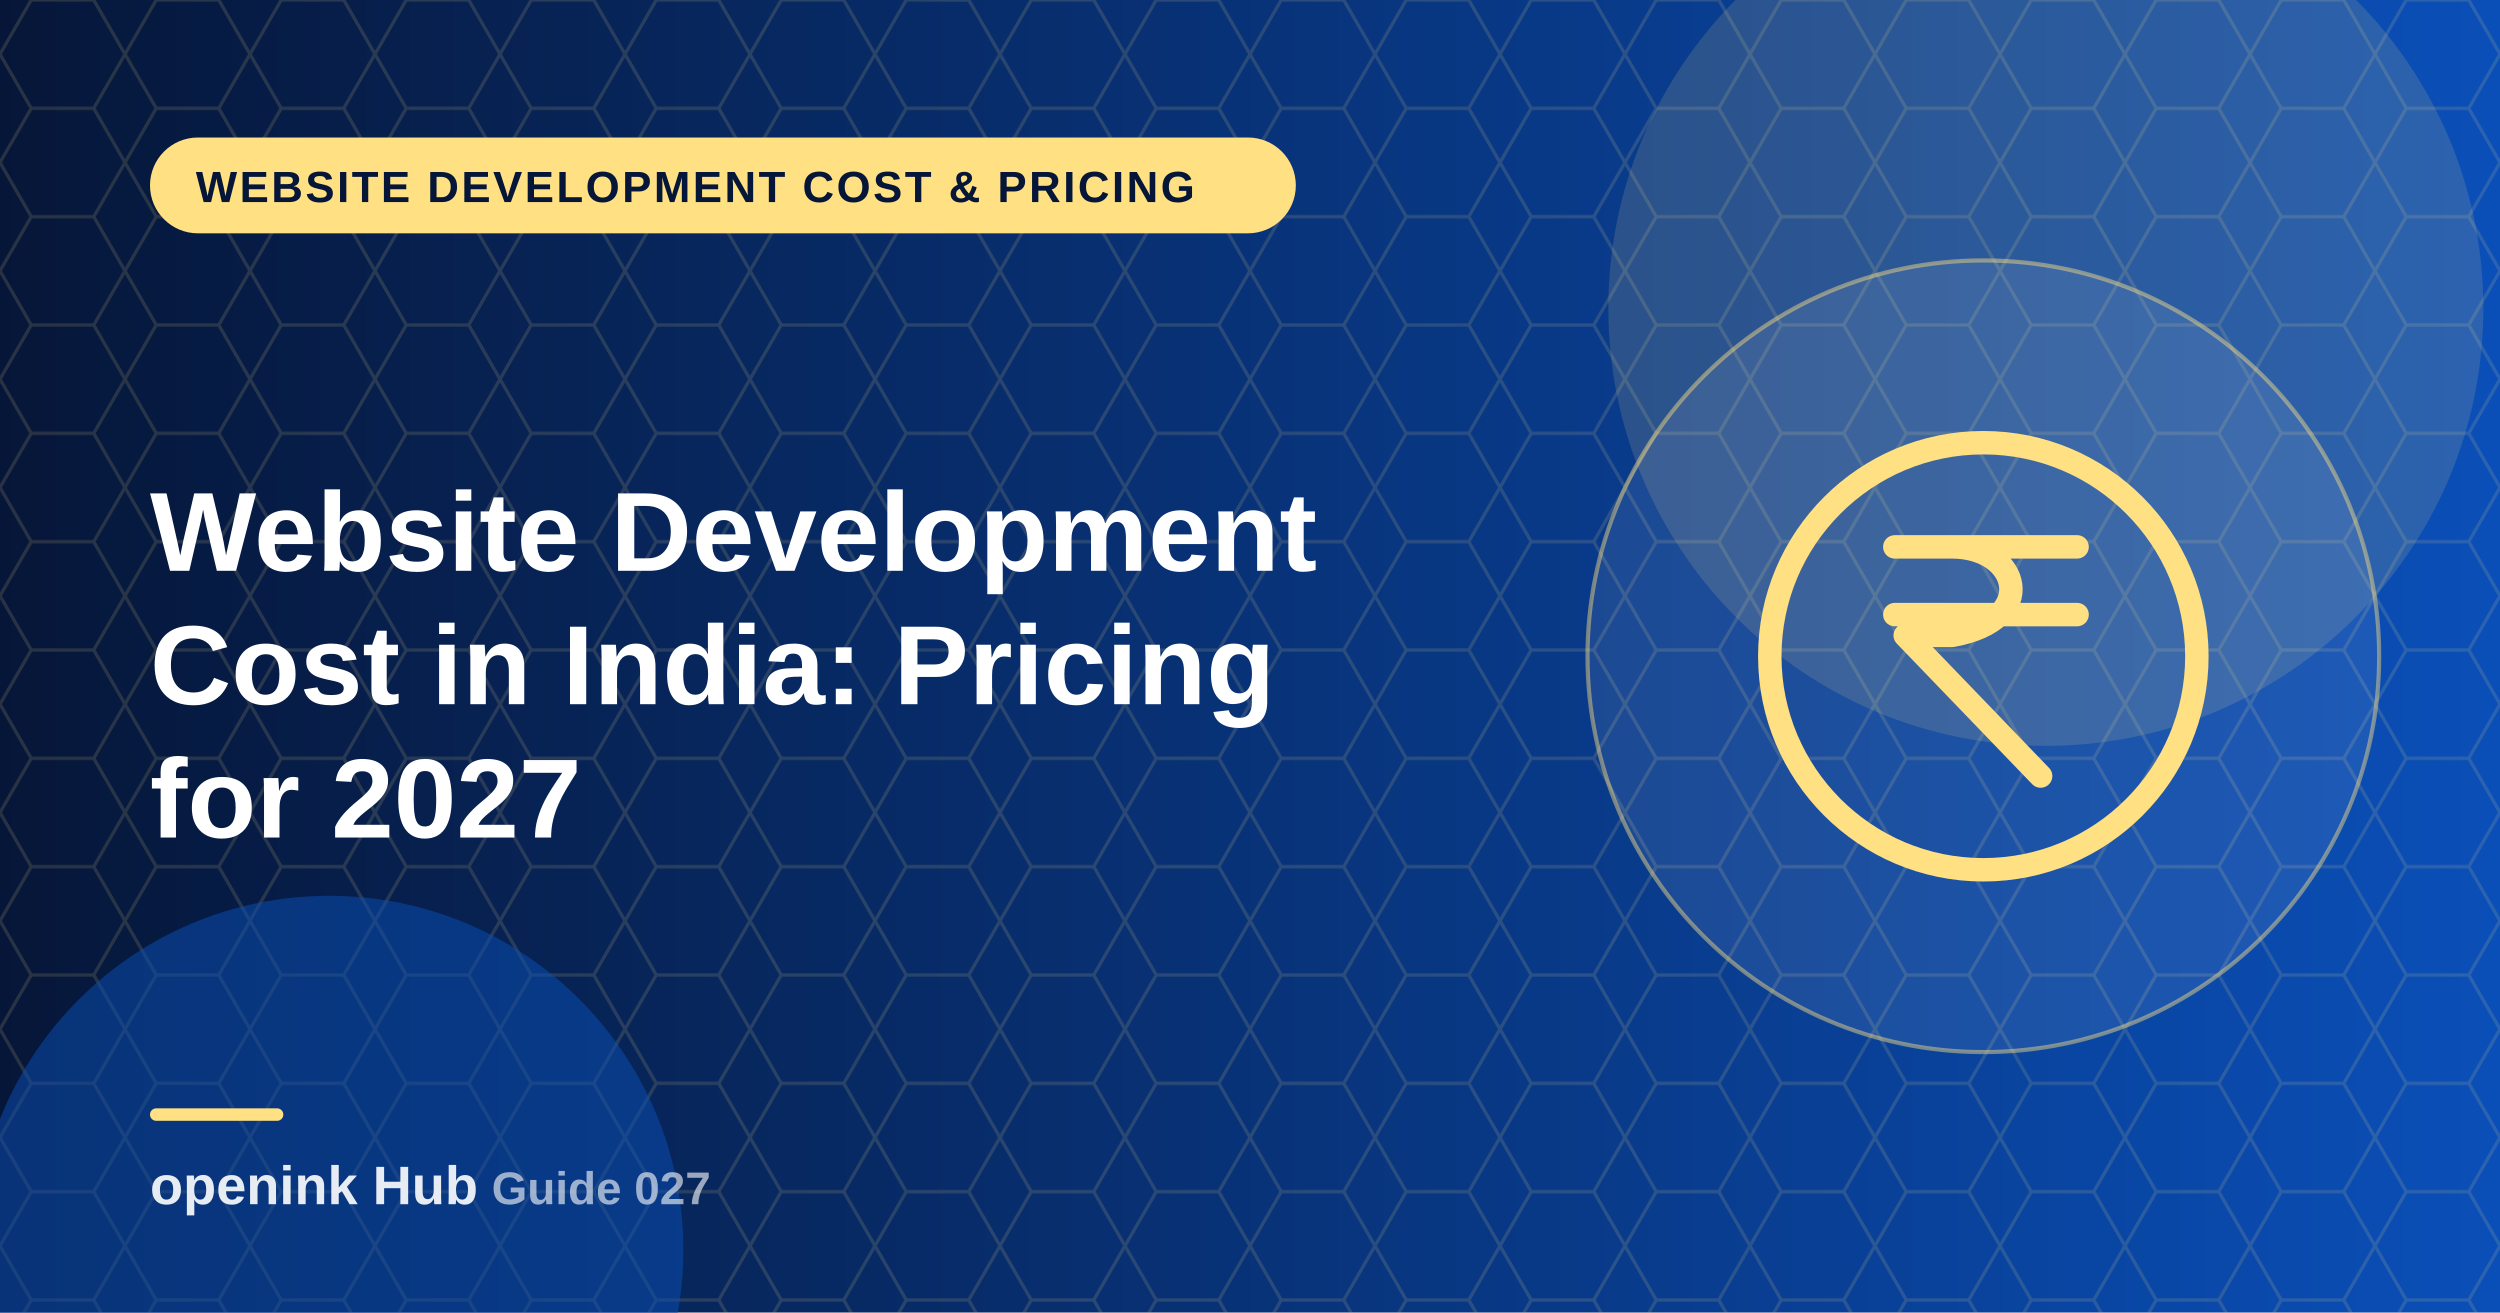
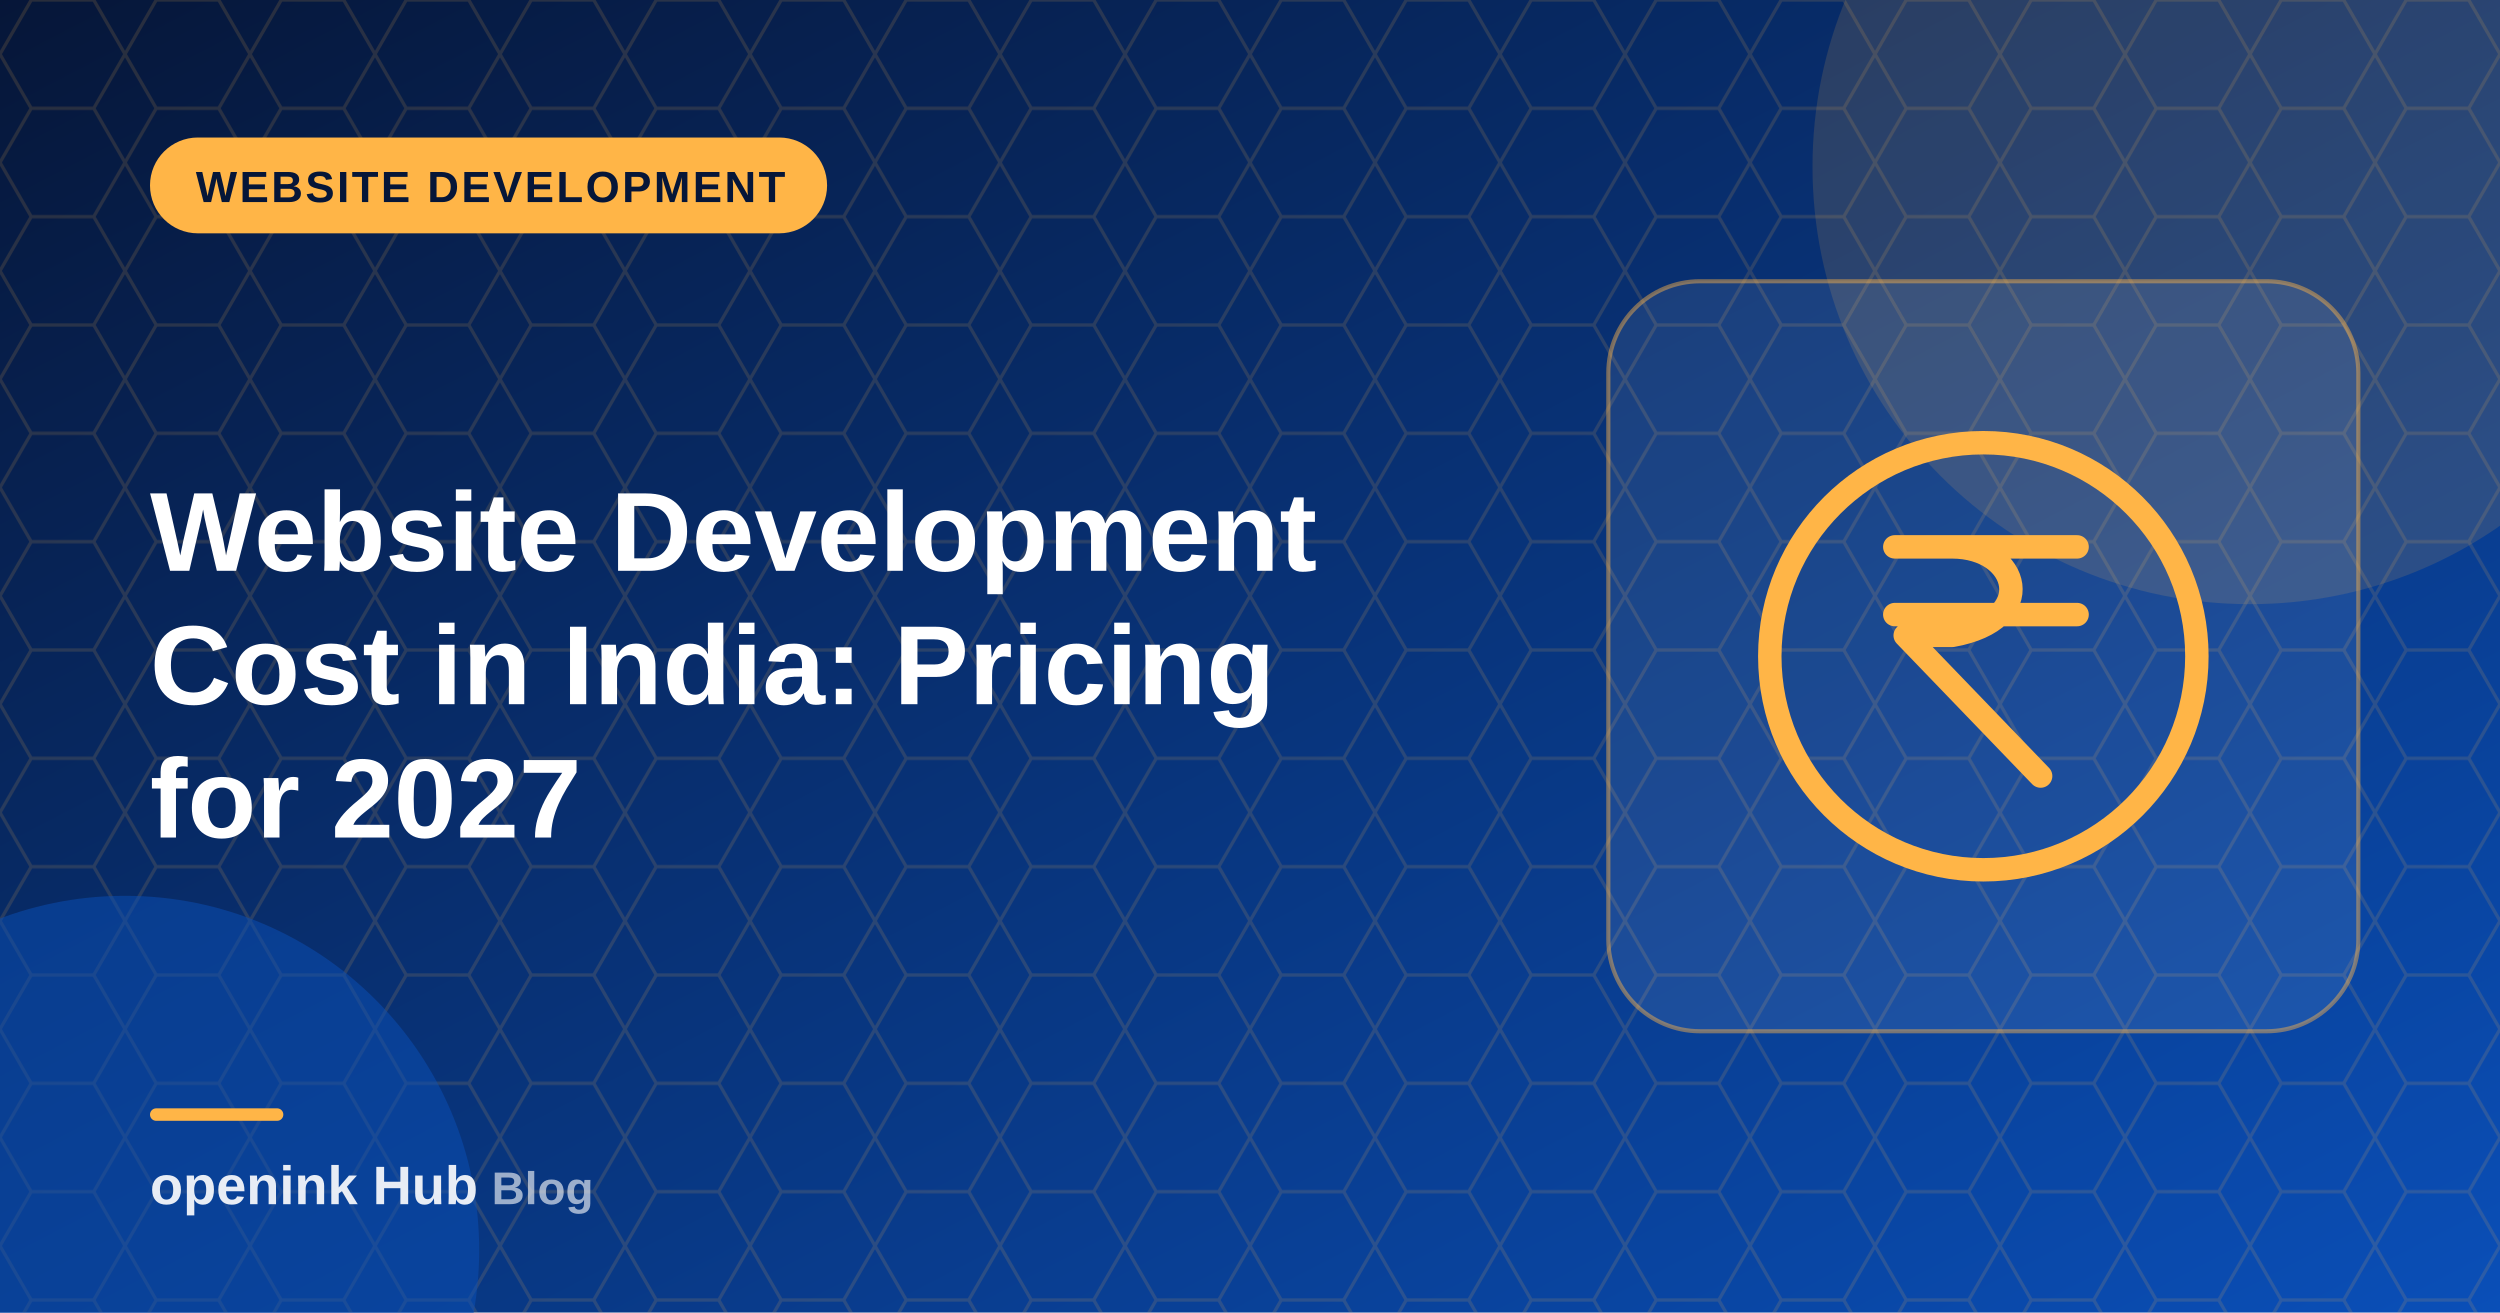
<svg xmlns="http://www.w3.org/2000/svg" width="1200" height="630" viewBox="0 0 1200 630" role="img" aria-label="Website Development Cost in India: Pricing for 2027">
  <defs>
-     <linearGradient id="g" x1="0" y1="0" x2="1" y2="0">
+     <linearGradient id="g" x1="0" y1="0" x2="1" y2="1">
      <stop offset="0" stop-color="#061638" />
      <stop offset="1" stop-color="#0a4fb8" />
    </linearGradient>
    <pattern id="p" width="60" height="52" patternUnits="userSpaceOnUse">
-       <path d="M15 0h30l15 26-15 26H15L0 26Z" fill="none" stroke="#ffe082" stroke-width="1.6" />
+       <path d="M15 0h30l15 26-15 26H15L0 26Z" fill="none" stroke="#ffb547" stroke-width="1.6" />
    </pattern>
-     <style>.ic{fill:none;stroke:#ffe082;stroke-width:9;stroke-linecap:round;stroke-linejoin:round}.ic .f{fill:#ffe082;stroke:none}</style>
+     <style>.ic{fill:none;stroke:#ffb547;stroke-width:9;stroke-linecap:round;stroke-linejoin:round}.ic .f{fill:#ffb547;stroke:none}</style>
  </defs>
  <rect width="1200" height="630" fill="url(#g)" />
  <rect width="1200" height="630" fill="url(#p)" opacity=".14" />
-   <circle cx="982" cy="148" r="210" fill="#ffe082" opacity=".14" />
-   <circle cx="158" cy="600" r="170" fill="#0a4fb8" opacity=".5" />
-   <circle cx="952" cy="315" r="190" fill="#fff" fill-opacity=".08" stroke="#ffe082" stroke-opacity=".45" stroke-width="2" />
+   <circle cx="1080" cy="80" r="210" fill="#ffb547" opacity=".14" />
+   <circle cx="60" cy="600" r="170" fill="#0a4fb8" opacity=".5" />
+   <rect x="772" y="135" width="360" height="360" rx="44" fill="#fff" fill-opacity=".08" stroke="#ffb547" stroke-opacity=".45" stroke-width="2" />
  <g class="ic" transform="translate(827 190) scale(1.25)">
    <circle cx="100" cy="100" r="82" />
    <path d="M66 58h70M66 84h70M66 58h22c26 0 34 28 0 34H70l52 54" />
  </g>
-   <rect x="72" y="66" width="550" height="46" rx="23" fill="#ffe082" />
-   <text x="94" y="97" fill="#061638" font-family="Segoe UI,Arial,sans-serif" font-size="21" font-weight="700" letter-spacing="1.2">WEBSITE DEVELOPMENT COST &amp; PRICING</text>
+   <rect x="72" y="66" width="325" height="46" rx="23" fill="#ffb547" />
+   <text x="94" y="97" fill="#061638" font-family="Segoe UI,Arial,sans-serif" font-size="21" font-weight="700" letter-spacing="1.2">WEBSITE DEVELOPMENT</text>
  <text x="72" y="274" fill="#fff" font-family="Segoe UI,Arial,sans-serif" font-size="54" font-weight="800">Website Development</text>
  <text x="72" y="338" fill="#fff" font-family="Segoe UI,Arial,sans-serif" font-size="54" font-weight="800">Cost in India: Pricing</text>
  <text x="72" y="402" fill="#fff" font-family="Segoe UI,Arial,sans-serif" font-size="54" font-weight="800">for 2027</text>
-   <rect x="72" y="532" width="64" height="6" rx="3" fill="#ffe082" />
+   <rect x="72" y="532" width="64" height="6" rx="3" fill="#ffb547" />
  <text x="72" y="578" fill="#fff" fill-opacity=".9" font-family="Segoe UI,Arial,sans-serif" font-size="26" font-weight="700">openink Hub</text>
-   <text x="236" y="578" fill="#fff" fill-opacity=".6" font-family="Segoe UI,Arial,sans-serif" font-size="22" font-weight="600">Guide 027</text>
+   <text x="236" y="578" fill="#fff" fill-opacity=".6" font-family="Segoe UI,Arial,sans-serif" font-size="22" font-weight="600">Blog</text>
</svg>
